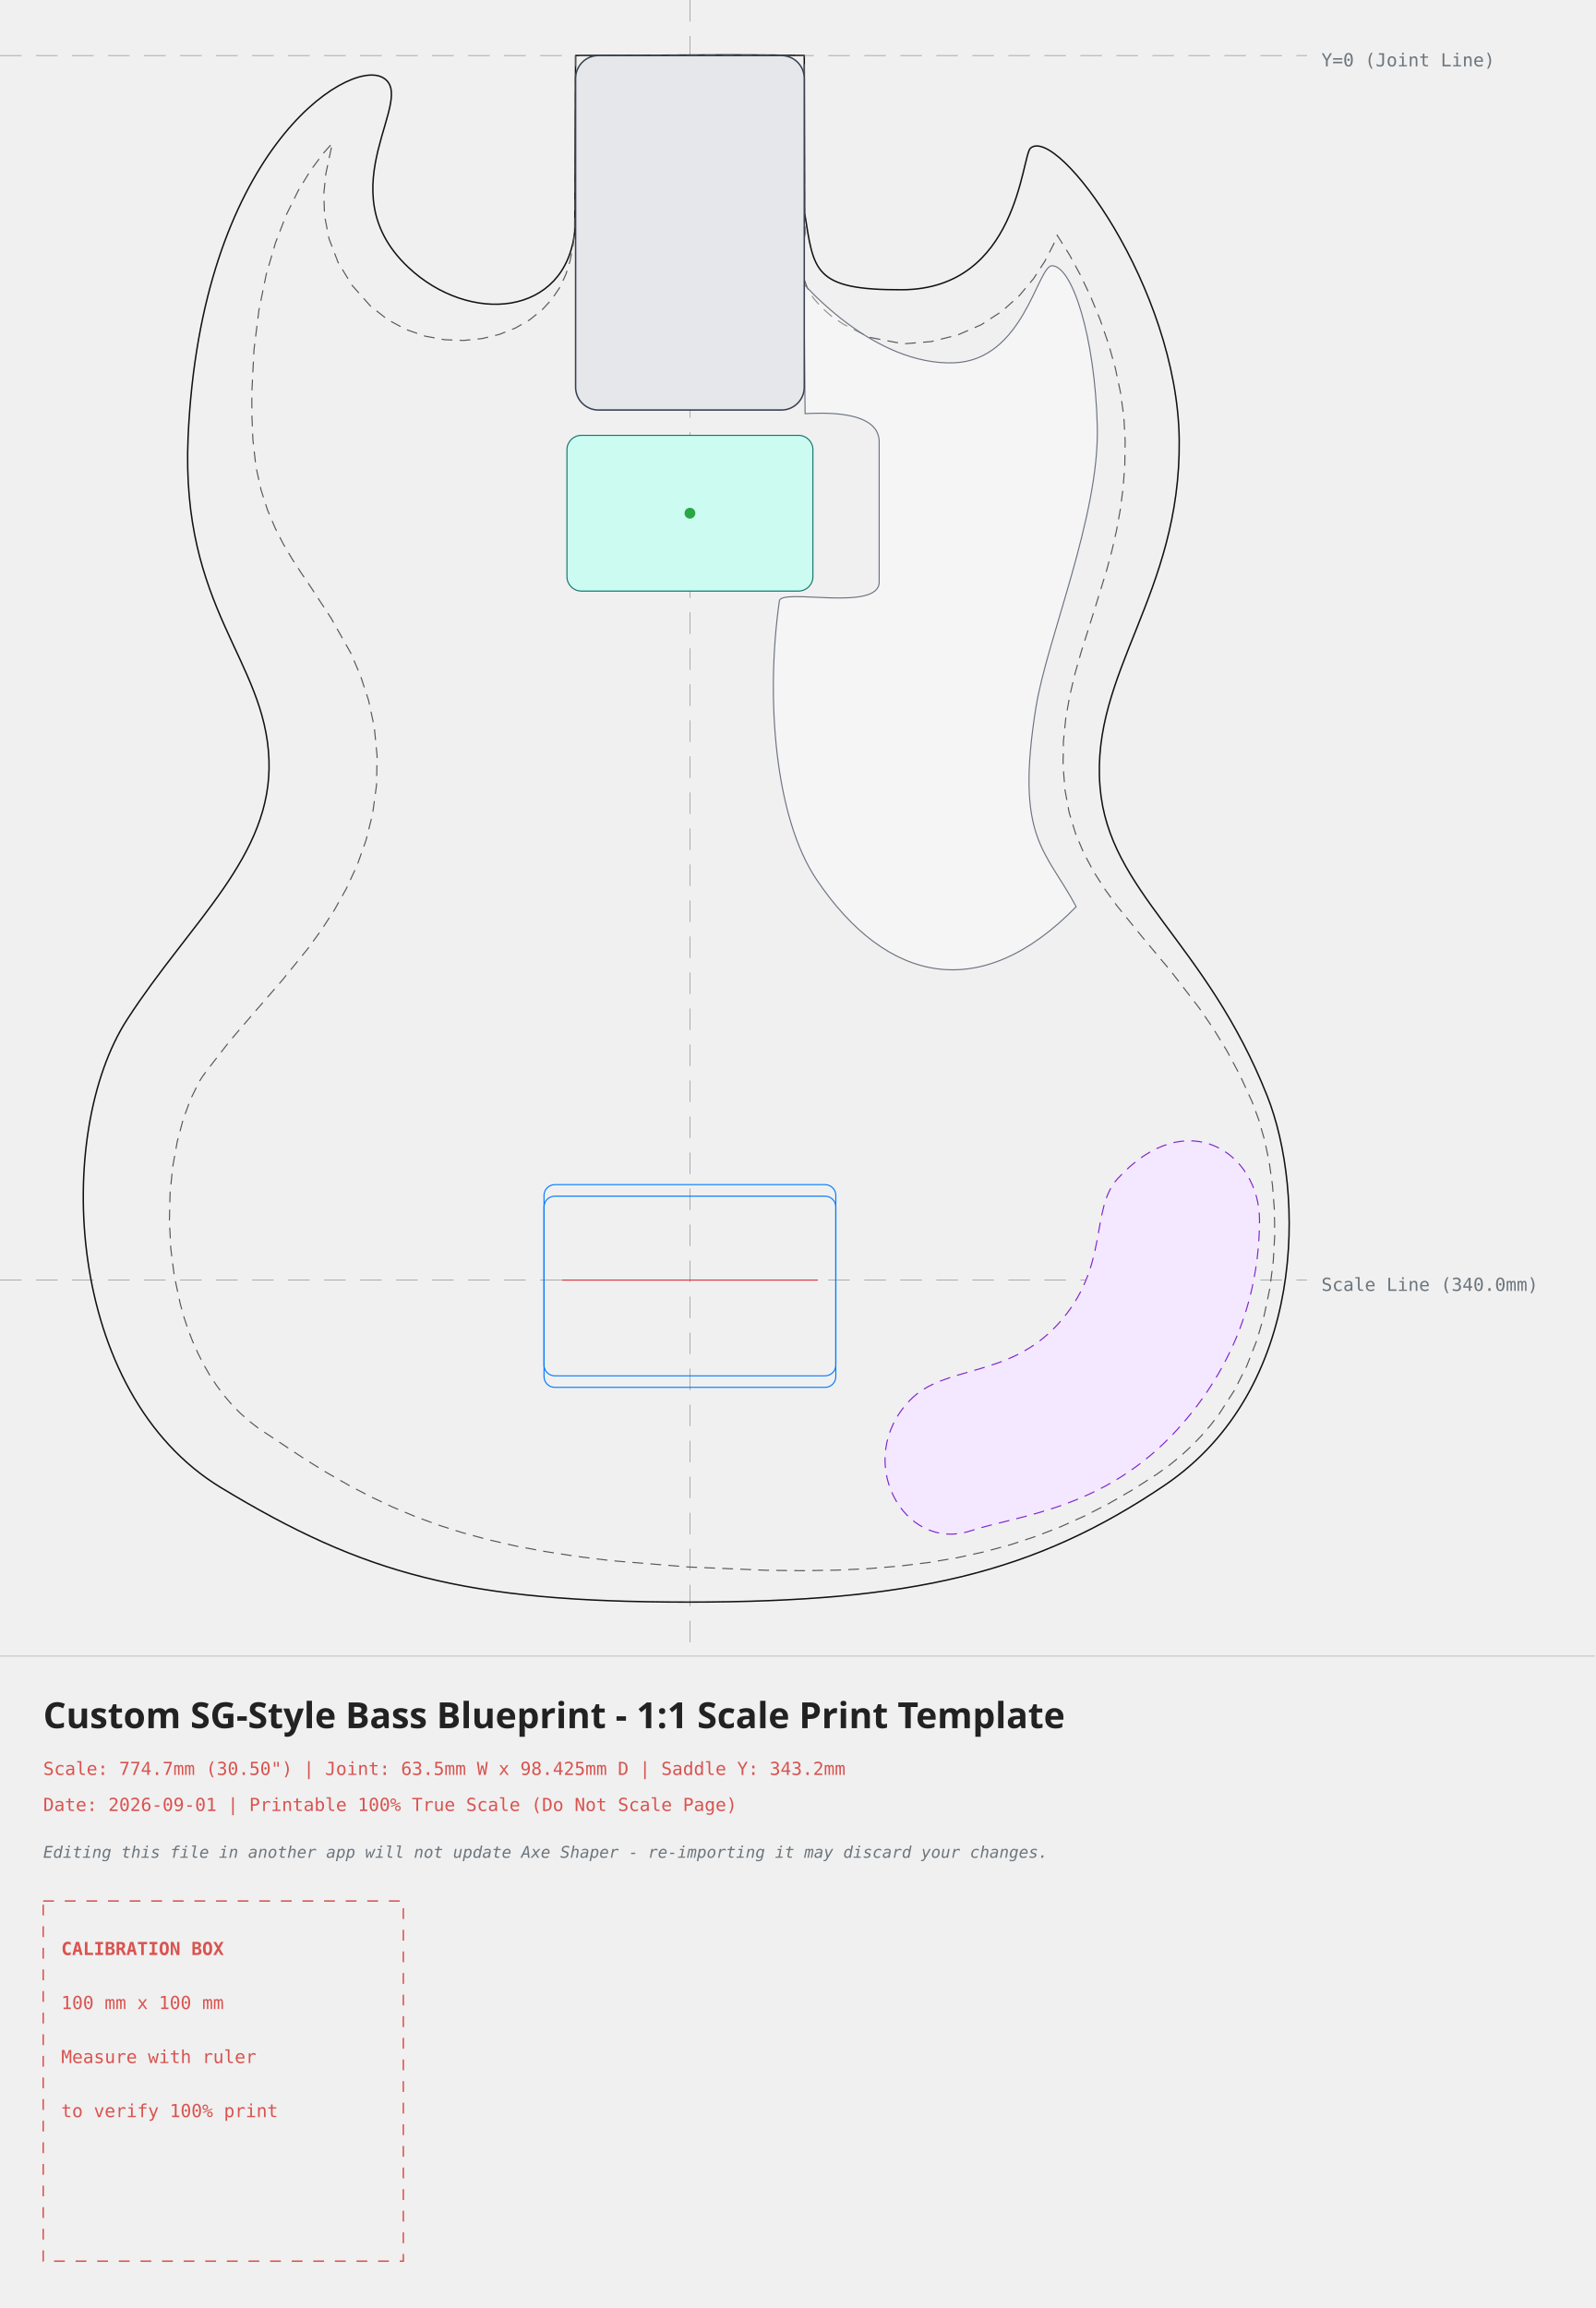
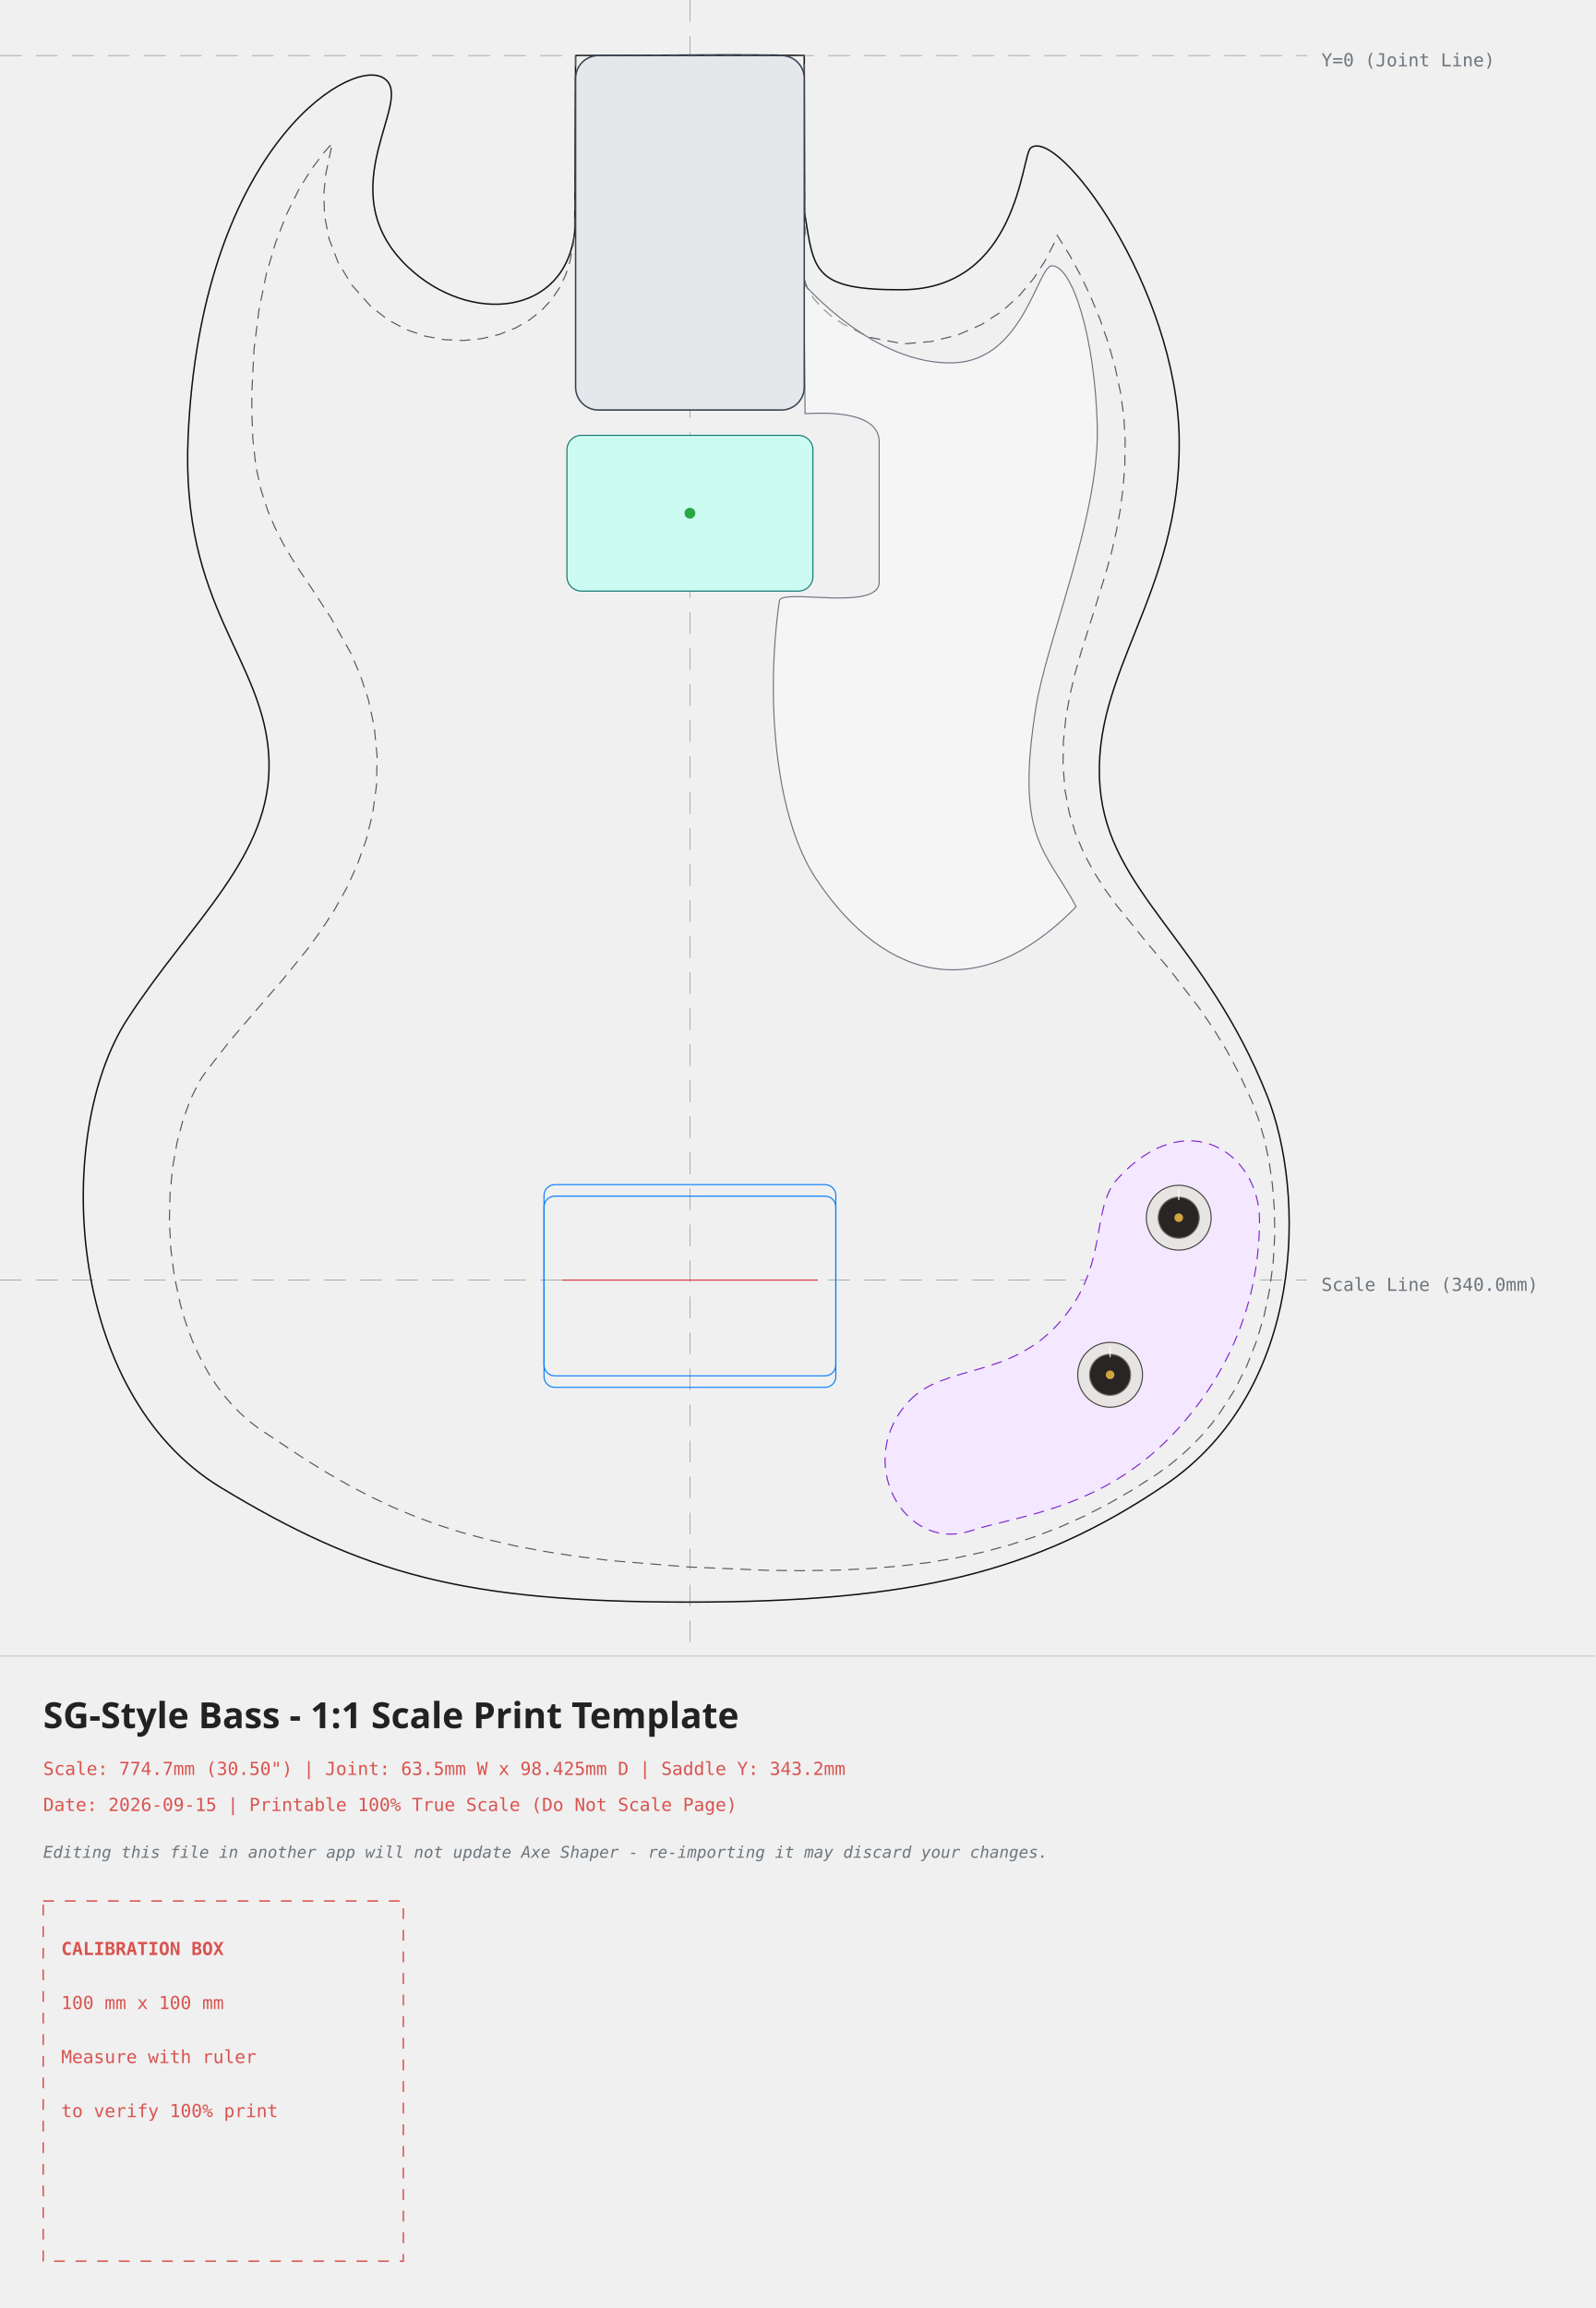
<svg xmlns="http://www.w3.org/2000/svg" width="442.95mm" height="640.83mm" viewBox="-191.59 -15.42 442.95 640.83">
  <style>
    .body-line { fill: none; stroke: #111111; stroke-width: 0.4; stroke-linecap: round; stroke-linejoin: round; }
    .edge-inset { fill: none; stroke: #555555; stroke-width: 0.3; stroke-dasharray: 3,2; }
    .neck-pocket { fill: #e5e7eb; stroke: #374151; stroke-width: 0.4; }
    .pickup-rout { fill: #ccfbf1; stroke: #0f766e; stroke-width: 0.3; }
    .pickup-cover { fill: none; stroke: #111111; stroke-width: 0.3; }
    .bridge-rout { fill: none; stroke: #007bff; stroke-width: 0.3; }
    .back-route { fill: #f3e8ff; stroke: #7e22ce; stroke-width: 0.3; stroke-dasharray: 3,2; }
    .front-route { fill: #ccfbf1; stroke: #0f766e; stroke-width: 0.3; }
    .pickguard { fill: #ffffff; fill-opacity: 0.35; stroke: #6b7280; stroke-width: 0.3; }
+     .control-hardware { fill: #e7e5e4; stroke: #44403c; stroke-width: 0.3; }
+     .control-detail { fill: #292524; stroke: #78716c; stroke-width: 0.3; }
+     .control-indicator { fill: none; stroke: #ffffff; stroke-width: 0.3; stroke-linecap: round; }
+     .control-slot { fill: none; stroke: #292524; stroke-width: 0.6; stroke-linecap: round; }
+     .control-lever { fill: none; stroke: #78716c; stroke-width: 0.8; stroke-linecap: round; }
+     .control-cap { fill: #1c1917; stroke: #292524; stroke-width: 0.3; }
+     .control-center { fill: #d1a53d; }
    .center-axis { fill: none; stroke: #6c757d; stroke-width: 0.2; stroke-dasharray: 6,4; opacity: 0.7; }
    .calibration-box { fill: none; stroke: #d9534f; stroke-width: 0.4; stroke-dasharray: 3,3; }
    .band-rule { fill: none; stroke: #adb5bd; stroke-width: 0.2; }
    .text-label { font-family: monospace, sans-serif; font-size: 5px; fill: #d9534f; }
    .disclaimer-label { font-family: monospace, sans-serif; font-size: 4.5px; font-style: italic; fill: #6c757d; }
    .axis-label { font-family: monospace, sans-serif; font-size: 5px; fill: #6c757d; }
    .title-label { font-family: sans-serif; font-size: 10px; font-weight: bold; fill: #222222; }
  </style>
  <g>
    <line x1="0" y1="-15.42" x2="0" y2="444.41" class="center-axis" />
    <line x1="-191.59" y1="0" x2="171.36" y2="0" class="center-axis" />
    <text x="175.36" y="3" class="axis-label">Y=0 (Joint Line)</text>
    <line x1="-191.59" y1="340.00" x2="171.36" y2="340.00" class="center-axis" stroke="#007bff" />
    <text x="175.36" y="343.00" class="axis-label" fill="#007bff">Scale Line (340.0mm)</text>
    <path d="M 61.07 373.39 C 70.70 363.40, 88.31 367.41, 102.15 352.29 C 116.72 336.36, 110.97 320.39, 118.75 311.87 C 138.01 290.79, 158.26 304.82, 158.17 323.49 C 158.11 334.31, 156.34 358.35, 135.45 381.38 C 115.20 403.70, 91.27 405.25, 77.96 409.62 C 59.26 415.76, 45.18 389.88, 61.07 373.39 Z" class="back-route" />
    <path d="M -31.75 0.00 C -31.75 0.00, -31.98 48.69, -31.98 48.69 C -34.44 72.61, -61.29 74.80, -78.26 58.75 C -101.33 36.93, -74.98 11.33, -85.49 6.02 C -95.47 0.98, -135.89 27.20, -139.36 106.01 C -141.45 153.63, -117.91 167.67, -116.90 195.54 C -115.92 222.30, -138.67 240.37, -156.32 267.71 C -176.59 299.10, -173.81 371.30, -130.13 397.69 C -90.40 421.71, -62.71 429.41, -0.48 429.41 C 61.75 429.41, 95.71 421.37, 131.77 397.01 C 171.36 370.25, 170.88 315.55, 160.30 288.87 C 143.25 245.86, 116.31 232.35, 113.88 203.11 C 111.23 171.17, 136.35 149.62, 135.87 106.69 C 135.40 64.54, 102.13 19.41, 94.59 25.70 C 92.06 27.81, 91.26 64.88, 58.88 65.03 C 34.02 65.15, 34.45 59.65, 31.84 43.66 C 31.84 43.66, 31.75 0.00, 31.75 0.00 C 10.73 -0.42, -10.72 0.04, -31.75 0.00 Z" class="body-line" />
    <path d="M -31.75 0.00 L -31.98 48.69 L -32.50 52.97 L -33.27 56.95 L -34.43 60.72 L -36.08 64.29 L -38.31 67.64 L -41.14 70.71 L -44.55 73.41 L -48.50 75.68 L -52.92 77.43 L -57.73 78.59 L -62.84 79.11 L -68.15 78.90 L -73.53 77.91 L -78.85 76.06 L -83.94 73.32 L -88.70 69.57 L -93.84 63.78 L -97.71 57.43 L -100.22 50.88 L -101.47 44.44 L -101.67 38.36 L -101.10 32.79 L -100.03 27.76 L -99.29 24.31 L -99.29 24.31 L -99.29 24.31 L -99.29 24.31 L -99.29 24.31 L -99.29 24.31 L -99.29 24.31 L -99.29 24.31 L -99.29 24.31 L -99.29 24.31 L -99.29 24.31 L -99.29 24.31 L -99.29 24.31 L -101.68 27.00 L -105.25 31.75 L -108.76 37.48 L -112.08 44.22 L -115.08 51.98 L -117.66 60.78 L -119.68 70.65 L -121.05 81.60 L -121.67 93.78 L -121.63 100.09 L -121.36 106.66 L -120.52 114.16 L -119.10 120.62 L -117.27 126.27 L -115.16 131.24 L -112.88 135.69 L -110.45 139.79 L -107.92 143.70 L -105.31 147.55 L -99.64 156.22 L -94.18 165.91 L -91.50 172.16 L -89.27 178.94 L -87.66 186.41 L -86.87 194.51 L -87.04 202.63 L -88.11 210.51 L -89.97 217.96 L -92.45 224.90 L -95.41 231.30 L -98.71 237.20 L -102.24 242.64 L -105.99 247.84 L -113.29 256.83 L -120.69 265.36 L -127.74 273.58 L -134.23 281.92 L -135.34 283.46 L -136.30 284.95 L -138.67 289.80 L -140.70 295.29 L -142.38 301.60 L -143.63 308.53 L -144.36 315.90 L -144.55 323.53 L -144.16 331.26 L -143.18 338.93 L -141.52 346.64 L -140.59 350.03 L -139.43 353.54 L -138.13 356.94 L -136.68 360.21 L -135.10 363.35 L -133.38 366.34 L -131.52 369.17 L -129.53 371.85 L -127.40 374.37 L -125.11 376.73 L -122.67 378.94 L -119.94 381.06 L -106.90 389.74 L -100.83 393.48 L -94.78 396.94 L -88.77 400.09 L -82.72 402.95 L -76.51 405.56 L -70.08 407.94 L -63.31 410.10 L -56.14 412.05 L -48.48 413.81 L -40.25 415.36 L -31.40 416.73 L -21.91 417.90 L -0.48 419.66 L 21.31 420.58 L 31.25 420.69 L 40.71 420.54 L 49.68 420.12 L 58.22 419.41 L 66.37 418.41 L 74.18 417.10 L 81.69 415.46 L 88.96 413.50 L 96.01 411.18 L 102.91 408.51 L 109.68 405.46 L 116.38 402.02 L 123.03 398.17 L 129.65 393.91 L 133.09 391.44 L 136.28 388.84 L 139.26 386.10 L 142.03 383.24 L 144.60 380.26 L 146.94 377.21 L 151.15 370.69 L 154.61 363.88 L 157.39 356.82 L 159.52 349.58 L 161.04 342.25 L 161.98 334.90 L 162.39 327.63 L 162.30 320.52 L 161.77 313.66 L 160.84 307.14 L 159.55 301.05 L 157.95 295.48 L 156.11 290.49 L 152.72 283.10 L 149.10 276.33 L 145.32 270.15 L 141.45 264.50 L 133.55 254.24 L 125.83 245.01 L 118.63 236.15 L 115.25 231.52 L 112.17 226.70 L 109.43 221.59 L 107.11 216.11 L 105.32 210.22 L 104.15 203.93 L 103.61 197.05 L 103.72 190.38 L 104.38 183.92 L 105.49 177.67 L 106.93 171.62 L 108.61 165.71 L 112.17 154.41 L 115.68 143.05 L 117.18 137.48 L 118.48 131.78 L 119.53 125.95 L 120.30 119.91 L 120.76 113.58 L 120.86 106.93 L 120.49 100.27 L 119.56 93.54 L 118.12 86.74 L 116.21 79.97 L 113.91 73.35 L 111.29 66.97 L 108.43 60.95 L 105.43 55.39 L 101.99 49.91 L 101.99 49.91 L 101.99 49.91 L 101.99 49.91 L 101.99 49.91 L 101.99 49.91 L 101.99 49.91 L 101.99 49.91 L 101.99 49.91 L 101.99 49.91 L 101.99 49.91 L 101.99 49.91 L 101.99 49.91 L 101.99 49.91 L 101.99 49.91 L 100.99 52.39 L 98.54 57.14 L 95.42 61.95 L 91.50 66.63 L 86.68 70.98 L 80.93 74.73 L 74.30 77.61 L 66.93 79.43 L 59.26 80.05 L 49.62 78.19 L 42.45 74.49 L 39.17 72.26 L 36.49 69.90 L 34.30 67.37 L 32.67 64.70 L 31.66 61.99 L 31.14 59.26 L 31.36 54.40 L 31.97 49.31 L 31.84 43.66 L 31.75 0.00 L 15.92 -0.17 L 0.00 -0.14 Z" class="edge-inset" />
    <path d="M 31.64 63.43 C 31.64 63.43, 51.15 86.24, 73.47 85.31 C 92.65 84.50, 96.43 58.70, 100.49 58.36 C 106.23 58.36, 112.46 78.21, 113.12 102.89 C 113.79 127.84, 99.06 162.27, 96.07 181.04 C 90.24 217.62, 98.80 220.44, 107.25 236.33 C 80.88 263.37, 54.64 257.77, 35.15 228.78 C 23.67 211.68, 20.93 178.77, 24.84 151.42 C 25.36 147.77, 52.54 154.56, 52.55 146.19 C 52.55 146.19, 52.55 107.00, 52.55 107.00 C 52.20 98.15, 35.76 99.28, 31.98 99.43 C 31.98 99.43, 31.64 63.43, 31.64 63.43 Z" class="pickguard" style="fill:#ffffff" />
    <rect x="-31.75" y="0" width="63.5" height="98.425" rx="6.35" ry="6.35" class="neck-pocket" />
    <g transform="translate(0, 127.0764) rotate(0)">
      <path d="M -30.15 -21.62 C -30.15 -21.62, 30.15 -21.62, 30.15 -21.62 C 32.37 -21.62, 34.15 -19.83, 34.15 -17.62 C 34.15 -17.62, 34.15 17.62, 34.15 17.62 C 34.15 19.83, 32.37 21.62, 30.15 21.62 C 30.15 21.62, -30.15 21.62, -30.15 21.62 C -32.37 21.62, -34.15 19.83, -34.15 17.62 C -34.15 17.62, -34.15 -17.62, -34.15 -17.62 C -34.15 -19.83, -32.37 -21.62, -30.15 -21.62 Z" class="pickup-rout" />
      <circle cx="0" cy="0" r="1.5" fill="#28a745" />
    </g>
+     <g id="control-knobs">
+       <g transform="translate(135.74, 322.68)" data-knob-style="generic">
+         <circle cx="0" cy="0" r="9" class="control-hardware" />
+         <circle cx="0" cy="0" r="5.7" class="control-detail" />
+         <line x1="0" y1="-5" x2="0" y2="-7.8" class="control-indicator" />
+         <circle cx="0" cy="0" r="1.2" class="control-center" />
+       </g>
+       <g transform="translate(116.68, 366.30)" data-knob-style="generic">
+         <circle cx="0" cy="0" r="9" class="control-hardware" />
+         <circle cx="0" cy="0" r="5.7" class="control-detail" />
+         <line x1="0" y1="-5" x2="0" y2="-7.8" class="control-indicator" />
+         <circle cx="0" cy="0" r="1.2" class="control-center" />
+       </g>
+     </g>
+     <g id="control-switches">
+ 
+     </g>
    <g id="bridge-hardware">
      <rect x="-40.52" y="313.50" width="81.03" height="53.09" rx="3.00" ry="3.00" class="bridge-rout" />
      <rect x="-40.52" y="316.70" width="81.03" height="53.09" rx="3.00" ry="3.00" class="bridge-rout" />
      <line x1="-35.52" y1="340.00" x2="35.52" y2="340.00" stroke="#dc3545" stroke-width="0.3" />
      <g transform="translate(0, 343.20)" />
    </g>
  </g>
  <g>
    <line x1="-191.59" y1="444.41" x2="251.36" y2="444.41" class="band-rule" />
-     <text x="-179.59" y="464.41" class="title-label">Custom SG-Style Bass Blueprint - 1:1 Scale Print Template</text>
+     <text x="-179.59" y="464.41" class="title-label">SG-Style Bass - 1:1 Scale Print Template</text>
    <text x="-179.59" y="477.41" class="text-label">Scale: 774.7mm (30.50") | Joint: 63.5mm W x 98.425mm D | Saddle Y: 343.2mm</text>
-     <text x="-179.59" y="487.41" class="text-label">Date: 2026-09-01 | Printable 100% True Scale (Do Not Scale Page)</text>
+     <text x="-179.59" y="487.41" class="text-label">Date: 2026-09-15 | Printable 100% True Scale (Do Not Scale Page)</text>
    <text x="-179.59" y="500.41" class="disclaimer-label">Editing this file in another app will not update Axe Shaper - re-importing it may discard your changes.</text>
    <g transform="translate(-179.59, 512.41)">
      <rect x="0" y="0" width="100" height="100" class="calibration-box" />
      <text x="5" y="15" class="text-label" font-weight="bold">CALIBRATION BOX</text>
      <text x="5" y="30" class="text-label">100 mm x 100 mm</text>
      <text x="5" y="45" class="text-label">Measure with ruler</text>
      <text x="5" y="60" class="text-label">to verify 100% print</text>
    </g>
  </g>
</svg>
